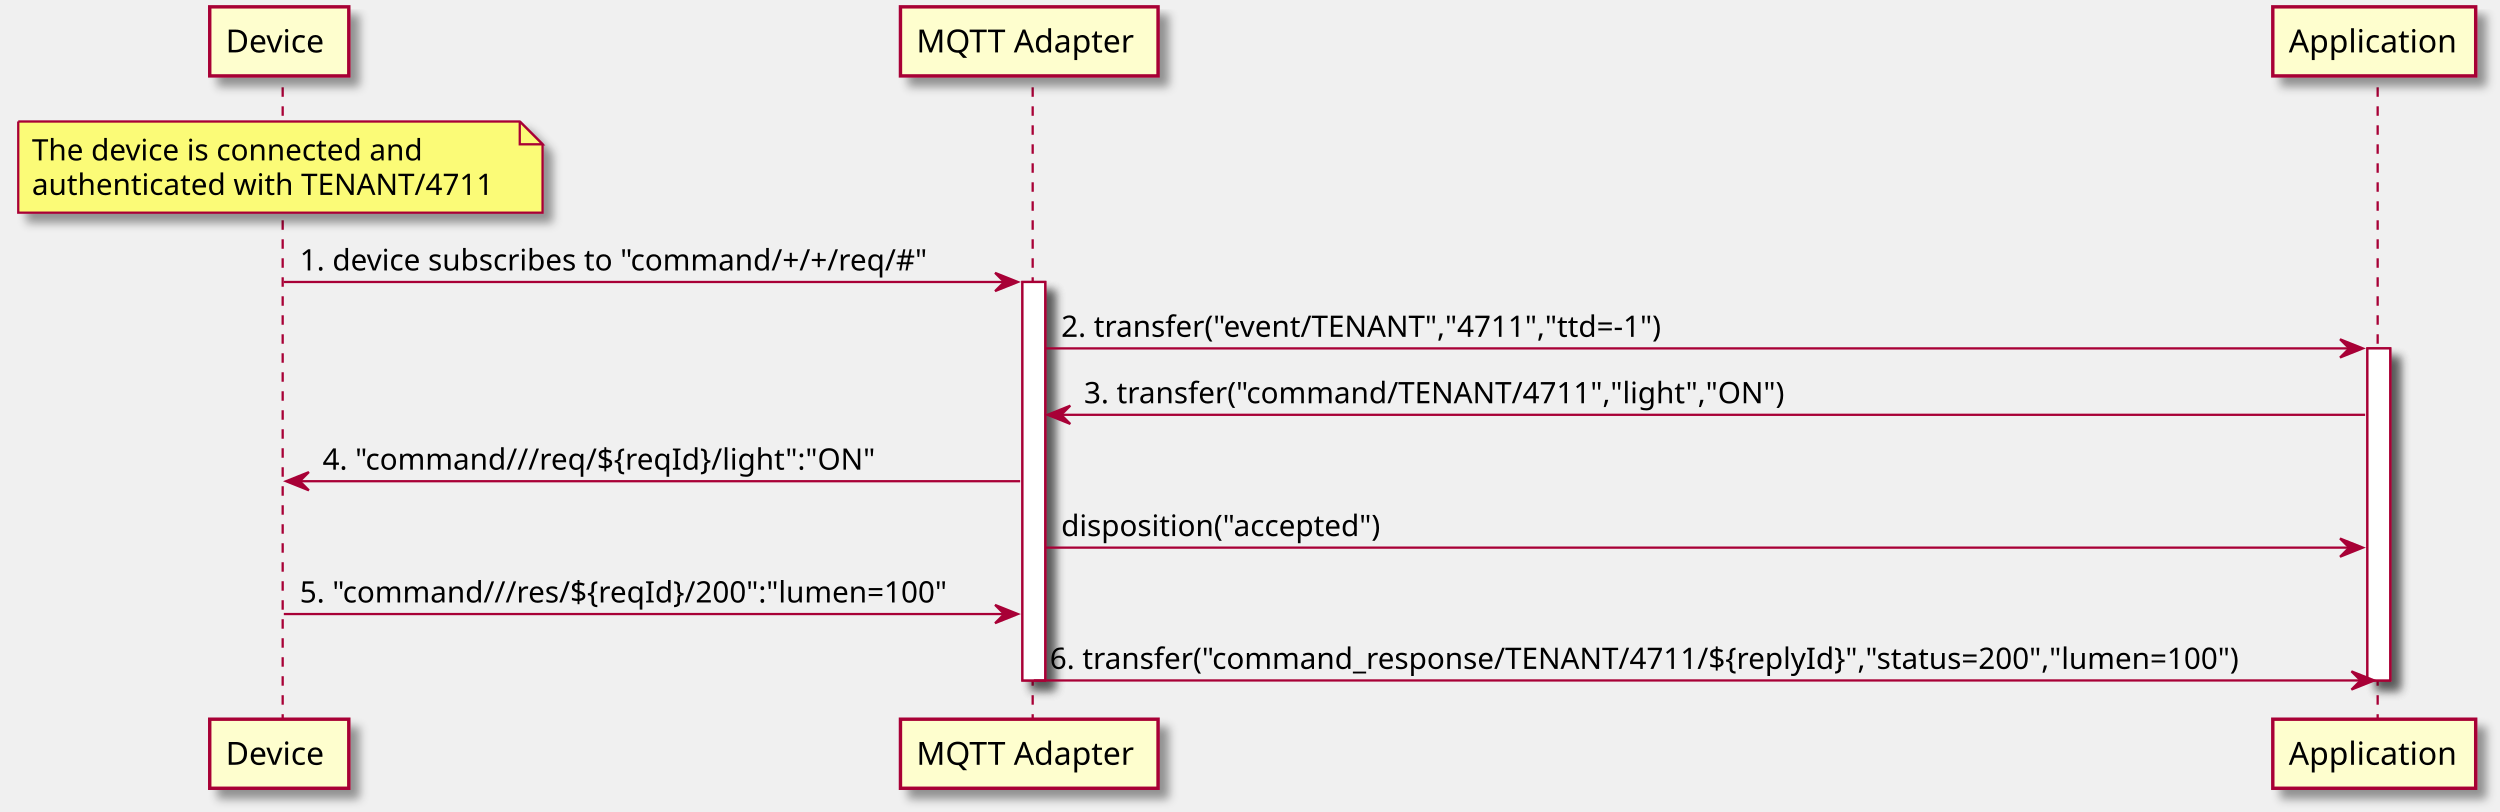
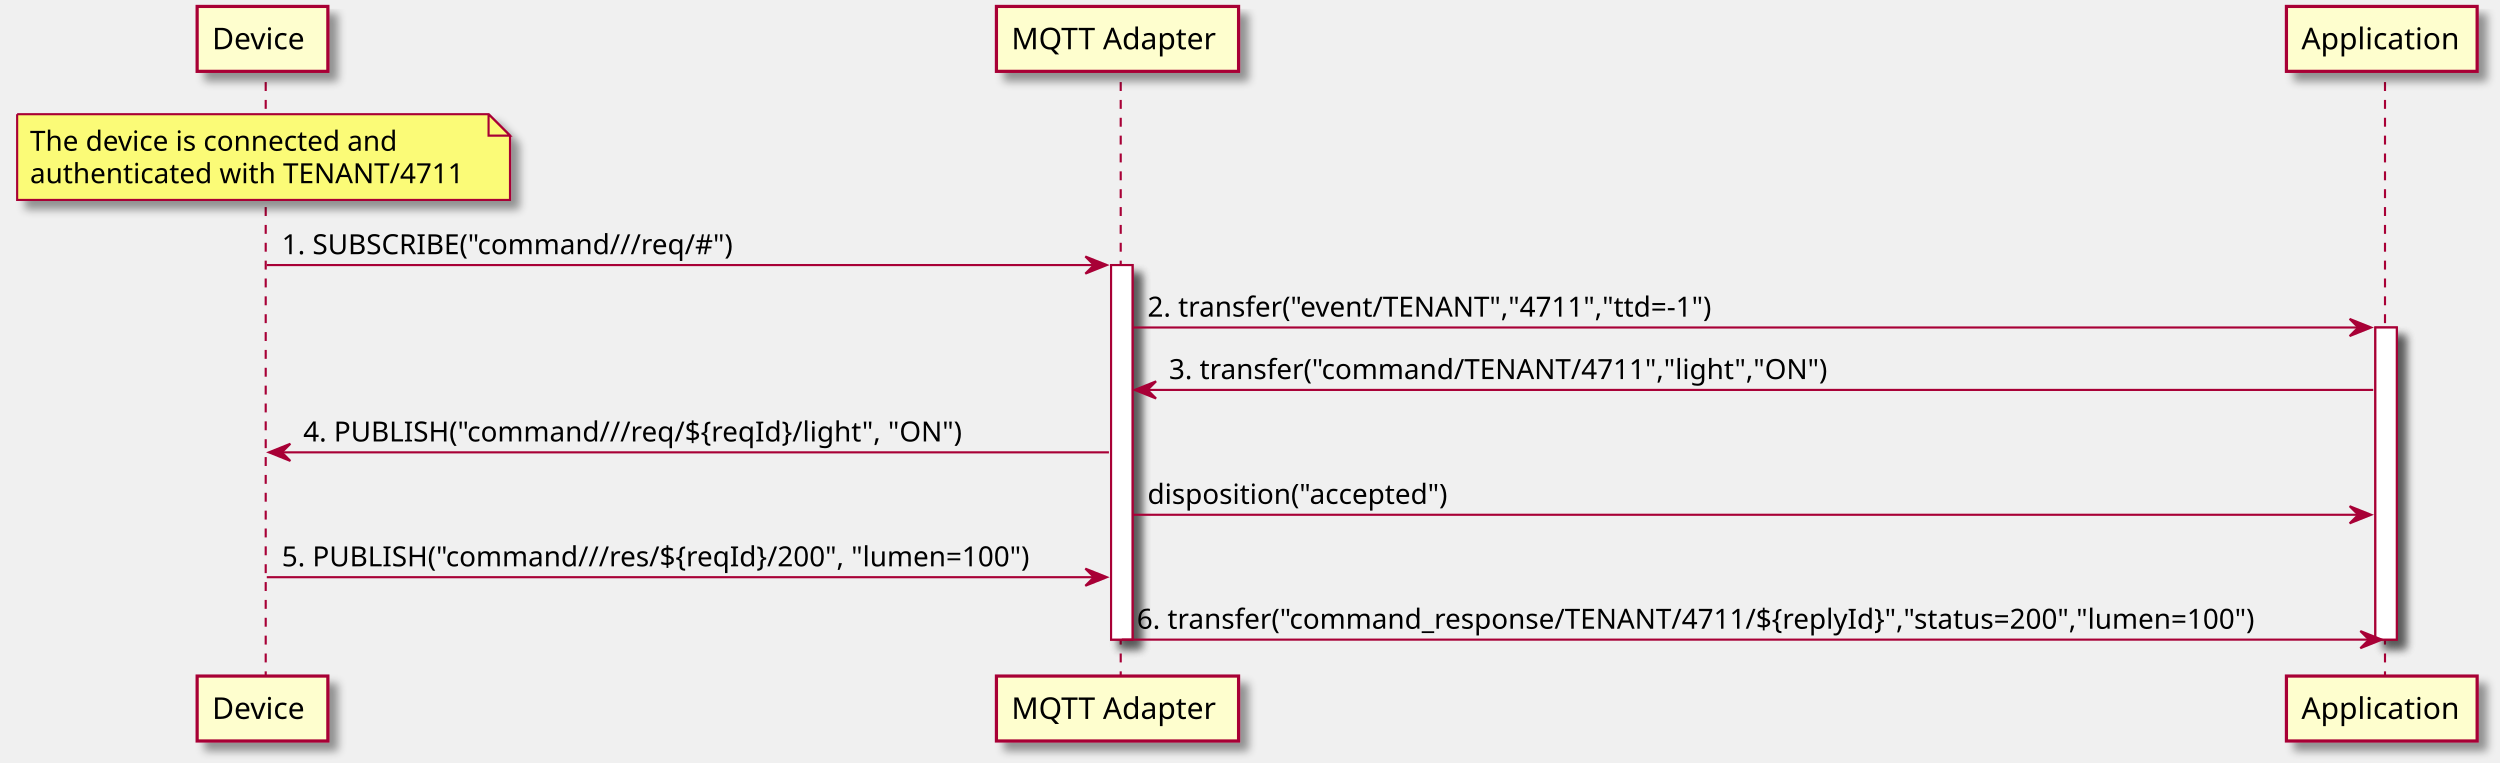
- <svg xmlns="http://www.w3.org/2000/svg" contentScriptType="application/ecmascript" contentStyleType="text/css" height="427.2px" preserveAspectRatio="none" style="width:1316px;height:427px;" version="1.1" viewBox="0 0 1316 427" width="1316.4px" zoomAndPan="magnify">
+ <svg xmlns="http://www.w3.org/2000/svg" contentScriptType="application/ecmascript" contentStyleType="text/css" height="427.2px" preserveAspectRatio="none" style="width:1400px;height:427px;" version="1.1" viewBox="0 0 1400 427" width="1400.4px" zoomAndPan="magnify">
  <defs>
-     <filter height="300%" id="f1o44wqsfudvsx" width="300%" x="-1" y="-1">
+     <filter height="300%" id="fv63cmfv2nt78" width="300%" x="-1" y="-1">
      <feGaussianBlur result="blurOut" stdDeviation="2.4" />
      <feColorMatrix in="blurOut" result="blurOut2" type="matrix" values="0 0 0 0 0 0 0 0 0 0 0 0 0 0 0 0 0 0 .4 0" />
      <feOffset dx="4.8" dy="4.8" in="blurOut2" result="blurOut3" />
      <feBlend in="SourceGraphic" in2="blurOut3" mode="normal" />
    </filter>
  </defs>
  <g>
-     <rect fill="#FFFFFF" filter="url(#f1o44wqsfudvsx)" height="209.756" style="stroke: #A80036; stroke-width: 1.2;" width="12" x="538.2" y="148.434" />
-     <rect fill="#FFFFFF" filter="url(#f1o44wqsfudvsx)" height="174.797" style="stroke: #A80036; stroke-width: 1.2;" width="12" x="1246.2" y="183.394" />
+     <rect fill="#FFFFFF" filter="url(#fv63cmfv2nt78)" height="209.756" style="stroke: #A80036; stroke-width: 1.2;" width="12" x="622.2" y="148.434" />
+     <rect fill="#FFFFFF" filter="url(#fv63cmfv2nt78)" height="174.797" style="stroke: #A80036; stroke-width: 1.2;" width="12" x="1330.2" y="183.394" />
    <line style="stroke: #A80036; stroke-width: 1.2; stroke-dasharray: 5.0,5.0;" x1="148.8" x2="148.8" y1="45.956" y2="379.791" />
-     <line style="stroke: #A80036; stroke-width: 1.2; stroke-dasharray: 5.0,5.0;" x1="543.6" x2="543.6" y1="45.956" y2="379.791" />
-     <line style="stroke: #A80036; stroke-width: 1.2; stroke-dasharray: 5.0,5.0;" x1="1251.6" x2="1251.6" y1="45.956" y2="379.791" />
-     <rect fill="#FEFECE" filter="url(#f1o44wqsfudvsx)" height="36.356" style="stroke: #A80036; stroke-width: 1.8;" width="73.2" x="110.4" y="3.6" />
+     <line style="stroke: #A80036; stroke-width: 1.2; stroke-dasharray: 5.0,5.0;" x1="627.6" x2="627.6" y1="45.956" y2="379.791" />
+     <line style="stroke: #A80036; stroke-width: 1.2; stroke-dasharray: 5.0,5.0;" x1="1335.6" x2="1335.6" y1="45.956" y2="379.791" />
+     <rect fill="#FEFECE" filter="url(#fv63cmfv2nt78)" height="36.356" style="stroke: #A80036; stroke-width: 1.8;" width="73.2" x="110.4" y="3.6" />
    <text fill="#000000" font-family="sans-serif" font-size="16.8" lengthAdjust="spacingAndGlyphs" textLength="56.4" x="118.8" y="27.594">Device</text>
-     <rect fill="#FEFECE" filter="url(#f1o44wqsfudvsx)" height="36.356" style="stroke: #A80036; stroke-width: 1.8;" width="73.2" x="110.4" y="378.591" />
+     <rect fill="#FEFECE" filter="url(#fv63cmfv2nt78)" height="36.356" style="stroke: #A80036; stroke-width: 1.8;" width="73.2" x="110.4" y="378.591" />
    <text fill="#000000" font-family="sans-serif" font-size="16.8" lengthAdjust="spacingAndGlyphs" textLength="56.4" x="118.8" y="402.585">Device</text>
-     <rect fill="#FEFECE" filter="url(#f1o44wqsfudvsx)" height="36.356" style="stroke: #A80036; stroke-width: 1.8;" width="135.6" x="474" y="3.6" />
-     <text fill="#000000" font-family="sans-serif" font-size="16.8" lengthAdjust="spacingAndGlyphs" textLength="118.8" x="482.4" y="27.594">MQTT Adapter</text>
-     <rect fill="#FEFECE" filter="url(#f1o44wqsfudvsx)" height="36.356" style="stroke: #A80036; stroke-width: 1.8;" width="135.6" x="474" y="378.591" />
-     <text fill="#000000" font-family="sans-serif" font-size="16.8" lengthAdjust="spacingAndGlyphs" textLength="118.8" x="482.4" y="402.585">MQTT Adapter</text>
-     <rect fill="#FEFECE" filter="url(#f1o44wqsfudvsx)" height="36.356" style="stroke: #A80036; stroke-width: 1.8;" width="106.8" x="1196.4" y="3.6" />
-     <text fill="#000000" font-family="sans-serif" font-size="16.8" lengthAdjust="spacingAndGlyphs" textLength="90" x="1204.8" y="27.594">Application</text>
-     <rect fill="#FEFECE" filter="url(#f1o44wqsfudvsx)" height="36.356" style="stroke: #A80036; stroke-width: 1.8;" width="106.8" x="1196.4" y="378.591" />
-     <text fill="#000000" font-family="sans-serif" font-size="16.8" lengthAdjust="spacingAndGlyphs" textLength="90" x="1204.8" y="402.585">Application</text>
-     <rect fill="#FFFFFF" filter="url(#f1o44wqsfudvsx)" height="209.756" style="stroke: #A80036; stroke-width: 1.2;" width="12" x="538.2" y="148.434" />
-     <rect fill="#FFFFFF" filter="url(#f1o44wqsfudvsx)" height="174.797" style="stroke: #A80036; stroke-width: 1.2;" width="12" x="1246.2" y="183.394" />
-     <path d="M9.6,63.956 L9.6,111.956 L285.6,111.956 L285.6,75.956 L273.6,63.956 L9.6,63.956 " fill="#FBFB77" filter="url(#f1o44wqsfudvsx)" style="stroke: #A80036; stroke-width: 1.2;" />
+     <rect fill="#FEFECE" filter="url(#fv63cmfv2nt78)" height="36.356" style="stroke: #A80036; stroke-width: 1.8;" width="135.6" x="558" y="3.6" />
+     <text fill="#000000" font-family="sans-serif" font-size="16.8" lengthAdjust="spacingAndGlyphs" textLength="118.8" x="566.4" y="27.594">MQTT Adapter</text>
+     <rect fill="#FEFECE" filter="url(#fv63cmfv2nt78)" height="36.356" style="stroke: #A80036; stroke-width: 1.8;" width="135.6" x="558" y="378.591" />
+     <text fill="#000000" font-family="sans-serif" font-size="16.8" lengthAdjust="spacingAndGlyphs" textLength="118.8" x="566.4" y="402.585">MQTT Adapter</text>
+     <rect fill="#FEFECE" filter="url(#fv63cmfv2nt78)" height="36.356" style="stroke: #A80036; stroke-width: 1.8;" width="106.8" x="1280.4" y="3.6" />
+     <text fill="#000000" font-family="sans-serif" font-size="16.8" lengthAdjust="spacingAndGlyphs" textLength="90" x="1288.8" y="27.594">Application</text>
+     <rect fill="#FEFECE" filter="url(#fv63cmfv2nt78)" height="36.356" style="stroke: #A80036; stroke-width: 1.8;" width="106.8" x="1280.4" y="378.591" />
+     <text fill="#000000" font-family="sans-serif" font-size="16.8" lengthAdjust="spacingAndGlyphs" textLength="90" x="1288.8" y="402.585">Application</text>
+     <rect fill="#FFFFFF" filter="url(#fv63cmfv2nt78)" height="209.756" style="stroke: #A80036; stroke-width: 1.2;" width="12" x="622.2" y="148.434" />
+     <rect fill="#FFFFFF" filter="url(#fv63cmfv2nt78)" height="174.797" style="stroke: #A80036; stroke-width: 1.2;" width="12" x="1330.2" y="183.394" />
+     <path d="M9.6,63.956 L9.6,111.956 L285.6,111.956 L285.6,75.956 L273.6,63.956 L9.6,63.956 " fill="#FBFB77" filter="url(#fv63cmfv2nt78)" style="stroke: #A80036; stroke-width: 1.2;" />
    <path d="M273.6,63.956 L273.6,75.956 L285.6,75.956 L273.6,63.956 " fill="#FBFB77" style="stroke: #A80036; stroke-width: 1.2;" />
    <text fill="#000000" font-family="sans-serif" font-size="15.6" lengthAdjust="spacingAndGlyphs" textLength="217.2" x="16.8" y="84.436">The device is connected and</text>
    <text fill="#000000" font-family="sans-serif" font-size="15.6" lengthAdjust="spacingAndGlyphs" textLength="250.8" x="16.8" y="102.596">authenticated with TENANT/4711</text>
-     <polygon fill="#A80036" points="523.8,143.634,535.8,148.434,523.8,153.234,528.6,148.434" style="stroke: #A80036; stroke-width: 1.2;" />
-     <line style="stroke: #A80036; stroke-width: 1.2;" x1="149.4" x2="531" y1="148.434" y2="148.434" />
-     <text fill="#000000" font-family="sans-serif" font-size="15.6" lengthAdjust="spacingAndGlyphs" textLength="354" x="157.8" y="142.355">1. device subscribes to "command/+/+/req/#"</text>
-     <polygon fill="#A80036" points="1231.8,178.594,1243.8,183.394,1231.8,188.194,1236.6,183.394" style="stroke: #A80036; stroke-width: 1.2;" />
-     <line style="stroke: #A80036; stroke-width: 1.2;" x1="550.2" x2="1239" y1="183.394" y2="183.394" />
-     <text fill="#000000" font-family="sans-serif" font-size="15.6" lengthAdjust="spacingAndGlyphs" textLength="334.8" x="558.6" y="177.315">2. transfer("event/TENANT","4711","ttd=-1")</text>
-     <polygon fill="#A80036" points="563.4,213.553,551.4,218.353,563.4,223.153,558.6,218.353" style="stroke: #A80036; stroke-width: 1.2;" />
-     <line style="stroke: #A80036; stroke-width: 1.2;" x1="556.2" x2="1245" y1="218.353" y2="218.353" />
-     <text fill="#000000" font-family="sans-serif" font-size="15.6" lengthAdjust="spacingAndGlyphs" textLength="380.4" x="570.6" y="212.274">3. transfer("command/TENANT/4711","light","ON")</text>
+     <polygon fill="#A80036" points="607.8,143.634,619.8,148.434,607.8,153.234,612.6,148.434" style="stroke: #A80036; stroke-width: 1.2;" />
+     <line style="stroke: #A80036; stroke-width: 1.2;" x1="149.4" x2="615" y1="148.434" y2="148.434" />
+     <text fill="#000000" font-family="sans-serif" font-size="15.6" lengthAdjust="spacingAndGlyphs" textLength="267.6" x="157.8" y="142.355">1. SUBSCRIBE("command///req/#")</text>
+     <polygon fill="#A80036" points="1315.8,178.594,1327.8,183.394,1315.8,188.194,1320.6,183.394" style="stroke: #A80036; stroke-width: 1.2;" />
+     <line style="stroke: #A80036; stroke-width: 1.2;" x1="634.2" x2="1323" y1="183.394" y2="183.394" />
+     <text fill="#000000" font-family="sans-serif" font-size="15.6" lengthAdjust="spacingAndGlyphs" textLength="334.8" x="642.6" y="177.315">2. transfer("event/TENANT","4711","ttd=-1")</text>
+     <polygon fill="#A80036" points="647.4,213.553,635.4,218.353,647.4,223.153,642.6,218.353" style="stroke: #A80036; stroke-width: 1.2;" />
+     <line style="stroke: #A80036; stroke-width: 1.2;" x1="640.2" x2="1329" y1="218.353" y2="218.353" />
+     <text fill="#000000" font-family="sans-serif" font-size="15.6" lengthAdjust="spacingAndGlyphs" textLength="380.4" x="654.6" y="212.274">3. transfer("command/TENANT/4711","light","ON")</text>
    <polygon fill="#A80036" points="162.6,248.512,150.6,253.312,162.6,258.113,157.8,253.312" style="stroke: #A80036; stroke-width: 1.2;" />
-     <line style="stroke: #A80036; stroke-width: 1.2;" x1="155.4" x2="537" y1="253.312" y2="253.312" />
-     <text fill="#000000" font-family="sans-serif" font-size="15.6" lengthAdjust="spacingAndGlyphs" textLength="298.8" x="169.8" y="247.233">4. "command///req/${reqId}/light":"ON"</text>
-     <polygon fill="#A80036" points="1231.8,283.472,1243.8,288.272,1231.8,293.072,1236.6,288.272" style="stroke: #A80036; stroke-width: 1.2;" />
-     <line style="stroke: #A80036; stroke-width: 1.2;" x1="550.2" x2="1239" y1="288.272" y2="288.272" />
-     <text fill="#000000" font-family="sans-serif" font-size="15.6" lengthAdjust="spacingAndGlyphs" textLength="176.4" x="558.6" y="282.193">disposition("accepted")</text>
-     <polygon fill="#A80036" points="523.8,318.431,535.8,323.231,523.8,328.031,528.6,323.231" style="stroke: #A80036; stroke-width: 1.2;" />
-     <line style="stroke: #A80036; stroke-width: 1.2;" x1="149.4" x2="531" y1="323.231" y2="323.231" />
-     <text fill="#000000" font-family="sans-serif" font-size="15.6" lengthAdjust="spacingAndGlyphs" textLength="360" x="157.8" y="317.152">5. "command///res/${reqId}/200":"lumen=100"</text>
-     <polygon fill="#A80036" points="1237.8,353.391,1249.8,358.191,1237.8,362.991,1242.6,358.191" style="stroke: #A80036; stroke-width: 1.2;" />
-     <line style="stroke: #A80036; stroke-width: 1.2;" x1="544.2" x2="1245" y1="358.191" y2="358.191" />
-     <text fill="#000000" font-family="sans-serif" font-size="15.6" lengthAdjust="spacingAndGlyphs" textLength="667.2" x="552.6" y="352.111">6. transfer("command_response/TENANT/4711/${replyId}","status=200","lumen=100")</text>
+     <line style="stroke: #A80036; stroke-width: 1.2;" x1="155.4" x2="621" y1="253.312" y2="253.312" />
+     <text fill="#000000" font-family="sans-serif" font-size="15.6" lengthAdjust="spacingAndGlyphs" textLength="382.8" x="169.8" y="247.233">4. PUBLISH("command///req/${reqId}/light", "ON")</text>
+     <polygon fill="#A80036" points="1315.8,283.472,1327.8,288.272,1315.8,293.072,1320.6,288.272" style="stroke: #A80036; stroke-width: 1.2;" />
+     <line style="stroke: #A80036; stroke-width: 1.2;" x1="634.2" x2="1323" y1="288.272" y2="288.272" />
+     <text fill="#000000" font-family="sans-serif" font-size="15.6" lengthAdjust="spacingAndGlyphs" textLength="176.4" x="642.6" y="282.193">disposition("accepted")</text>
+     <polygon fill="#A80036" points="607.8,318.431,619.8,323.231,607.8,328.031,612.6,323.231" style="stroke: #A80036; stroke-width: 1.2;" />
+     <line style="stroke: #A80036; stroke-width: 1.2;" x1="149.4" x2="615" y1="323.231" y2="323.231" />
+     <text fill="#000000" font-family="sans-serif" font-size="15.6" lengthAdjust="spacingAndGlyphs" textLength="444" x="157.8" y="317.152">5. PUBLISH("command///res/${reqId}/200", "lumen=100")</text>
+     <polygon fill="#A80036" points="1321.8,353.391,1333.8,358.191,1321.8,362.991,1326.6,358.191" style="stroke: #A80036; stroke-width: 1.2;" />
+     <line style="stroke: #A80036; stroke-width: 1.2;" x1="628.2" x2="1329" y1="358.191" y2="358.191" />
+     <text fill="#000000" font-family="sans-serif" font-size="15.6" lengthAdjust="spacingAndGlyphs" textLength="667.2" x="636.6" y="352.111">6. transfer("command_response/TENANT/4711/${replyId}","status=200","lumen=100")</text>
  </g>
</svg>
